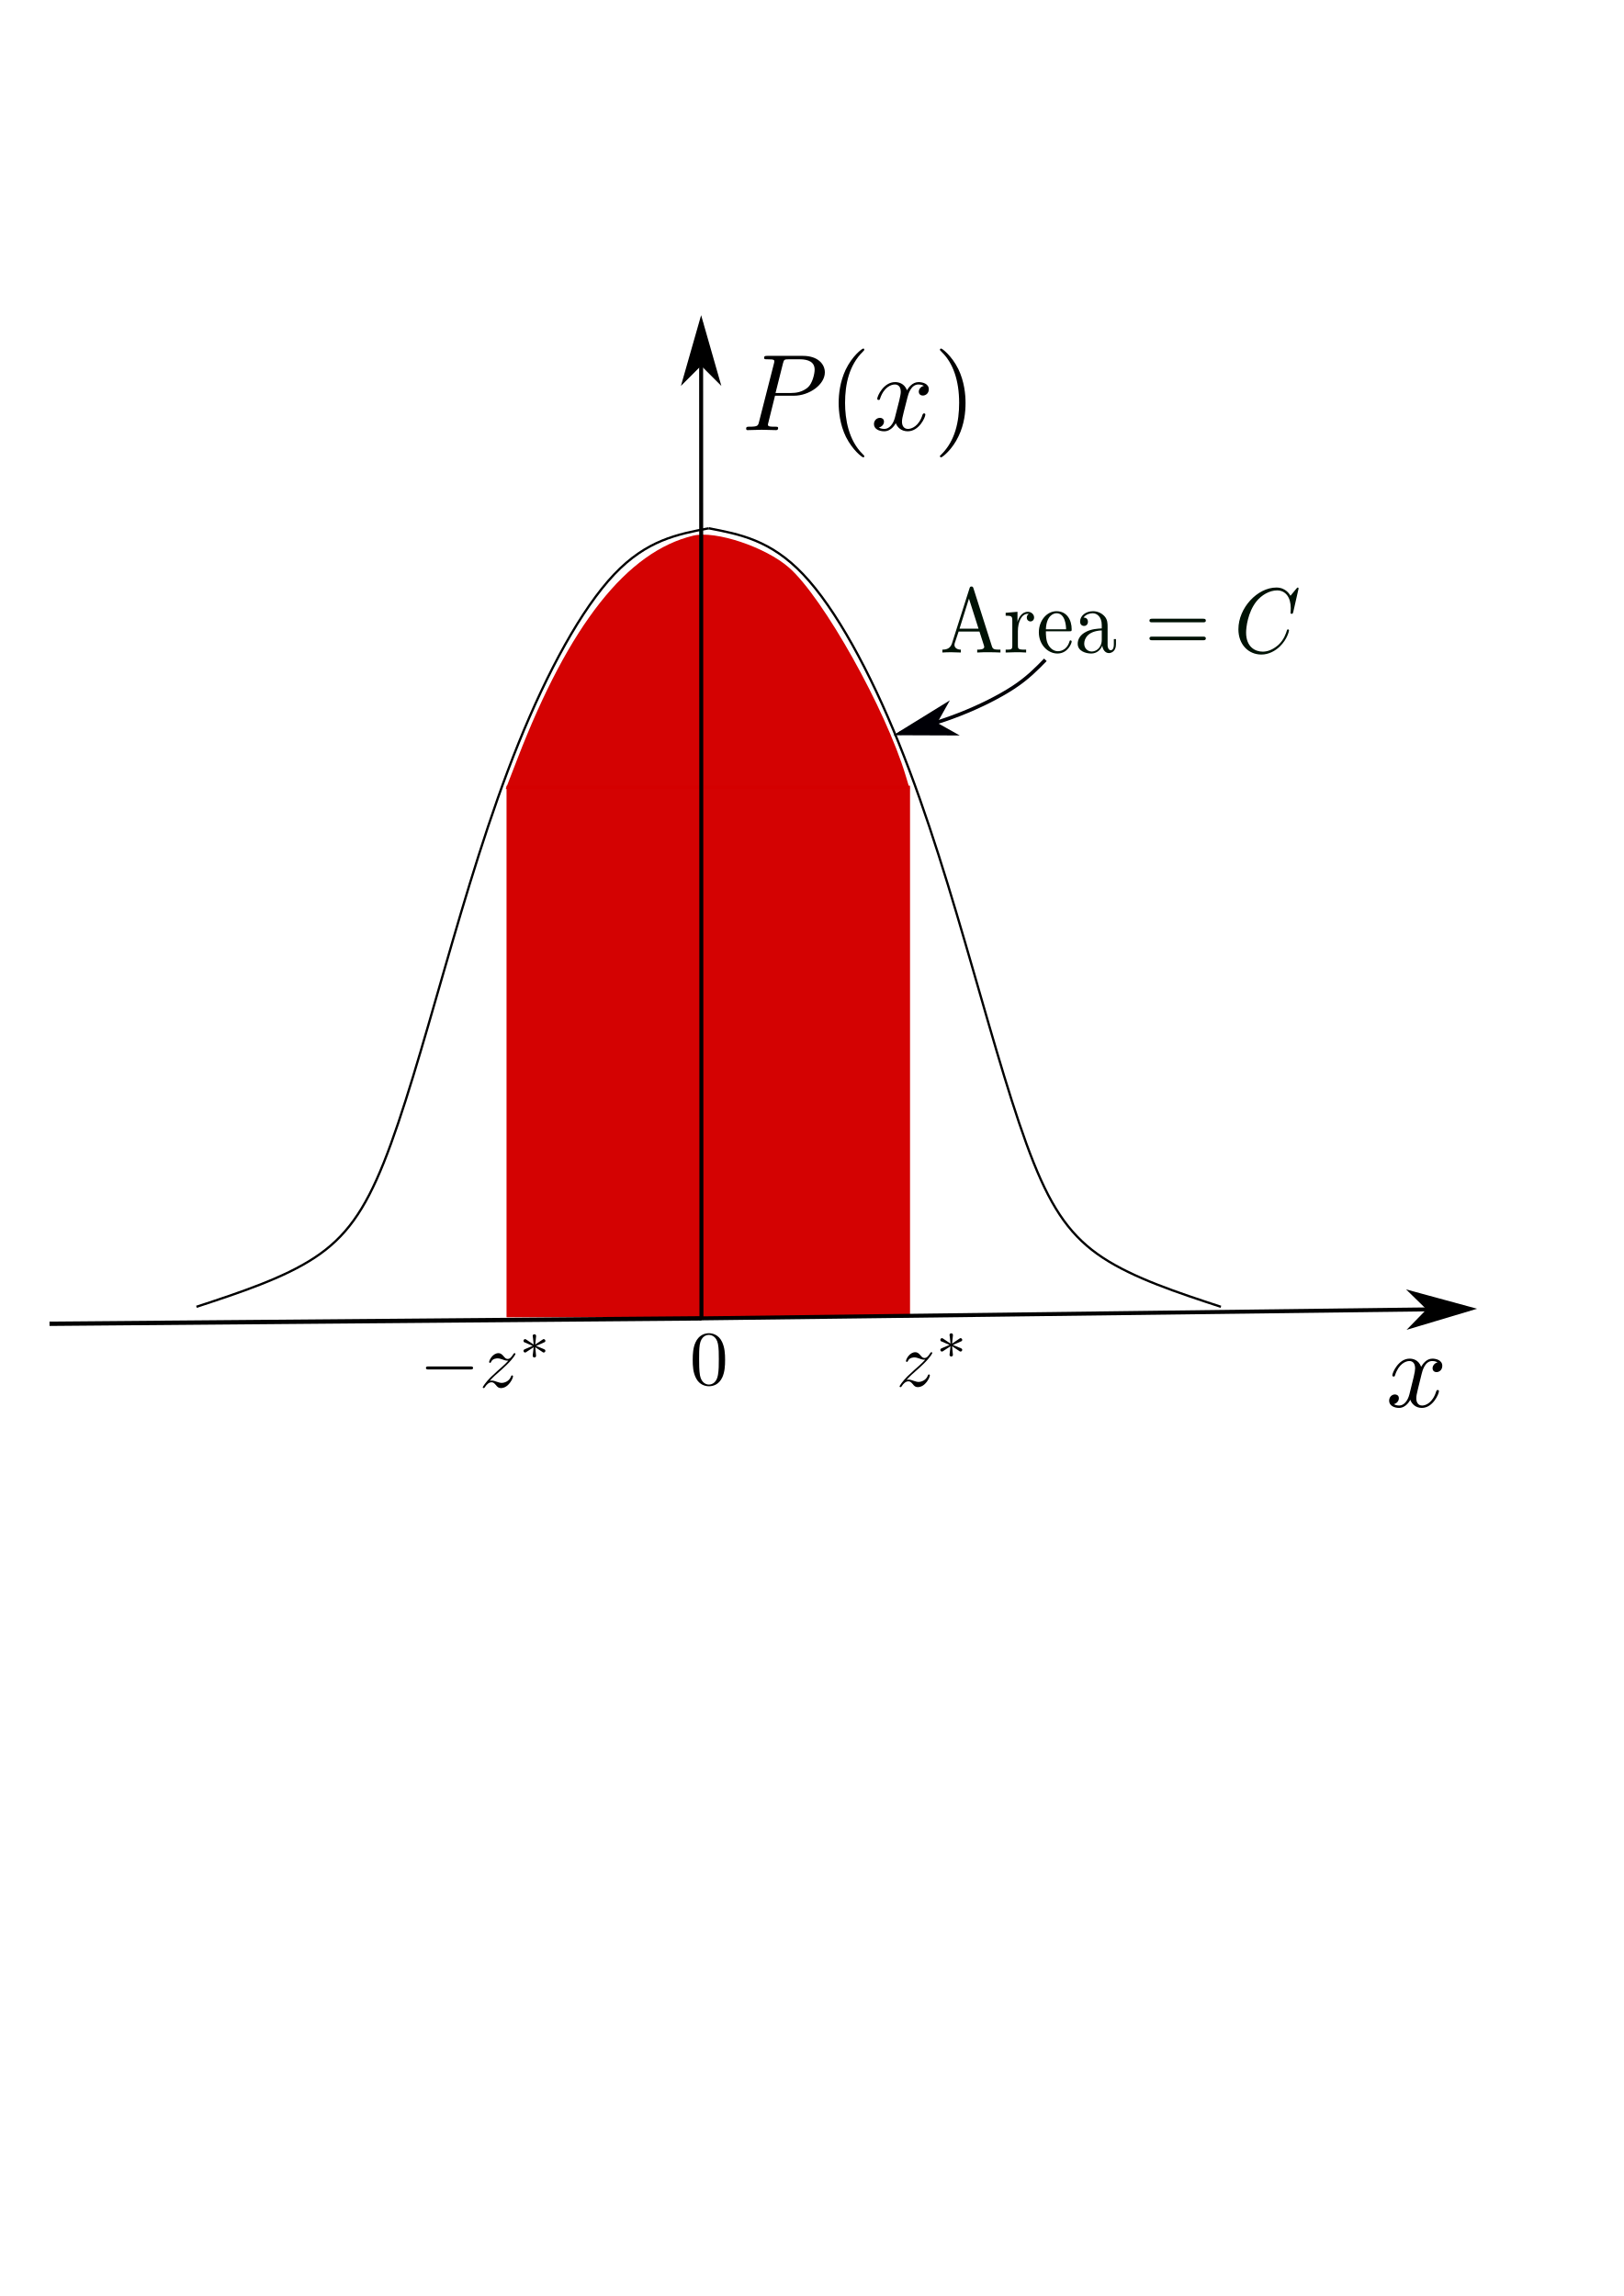
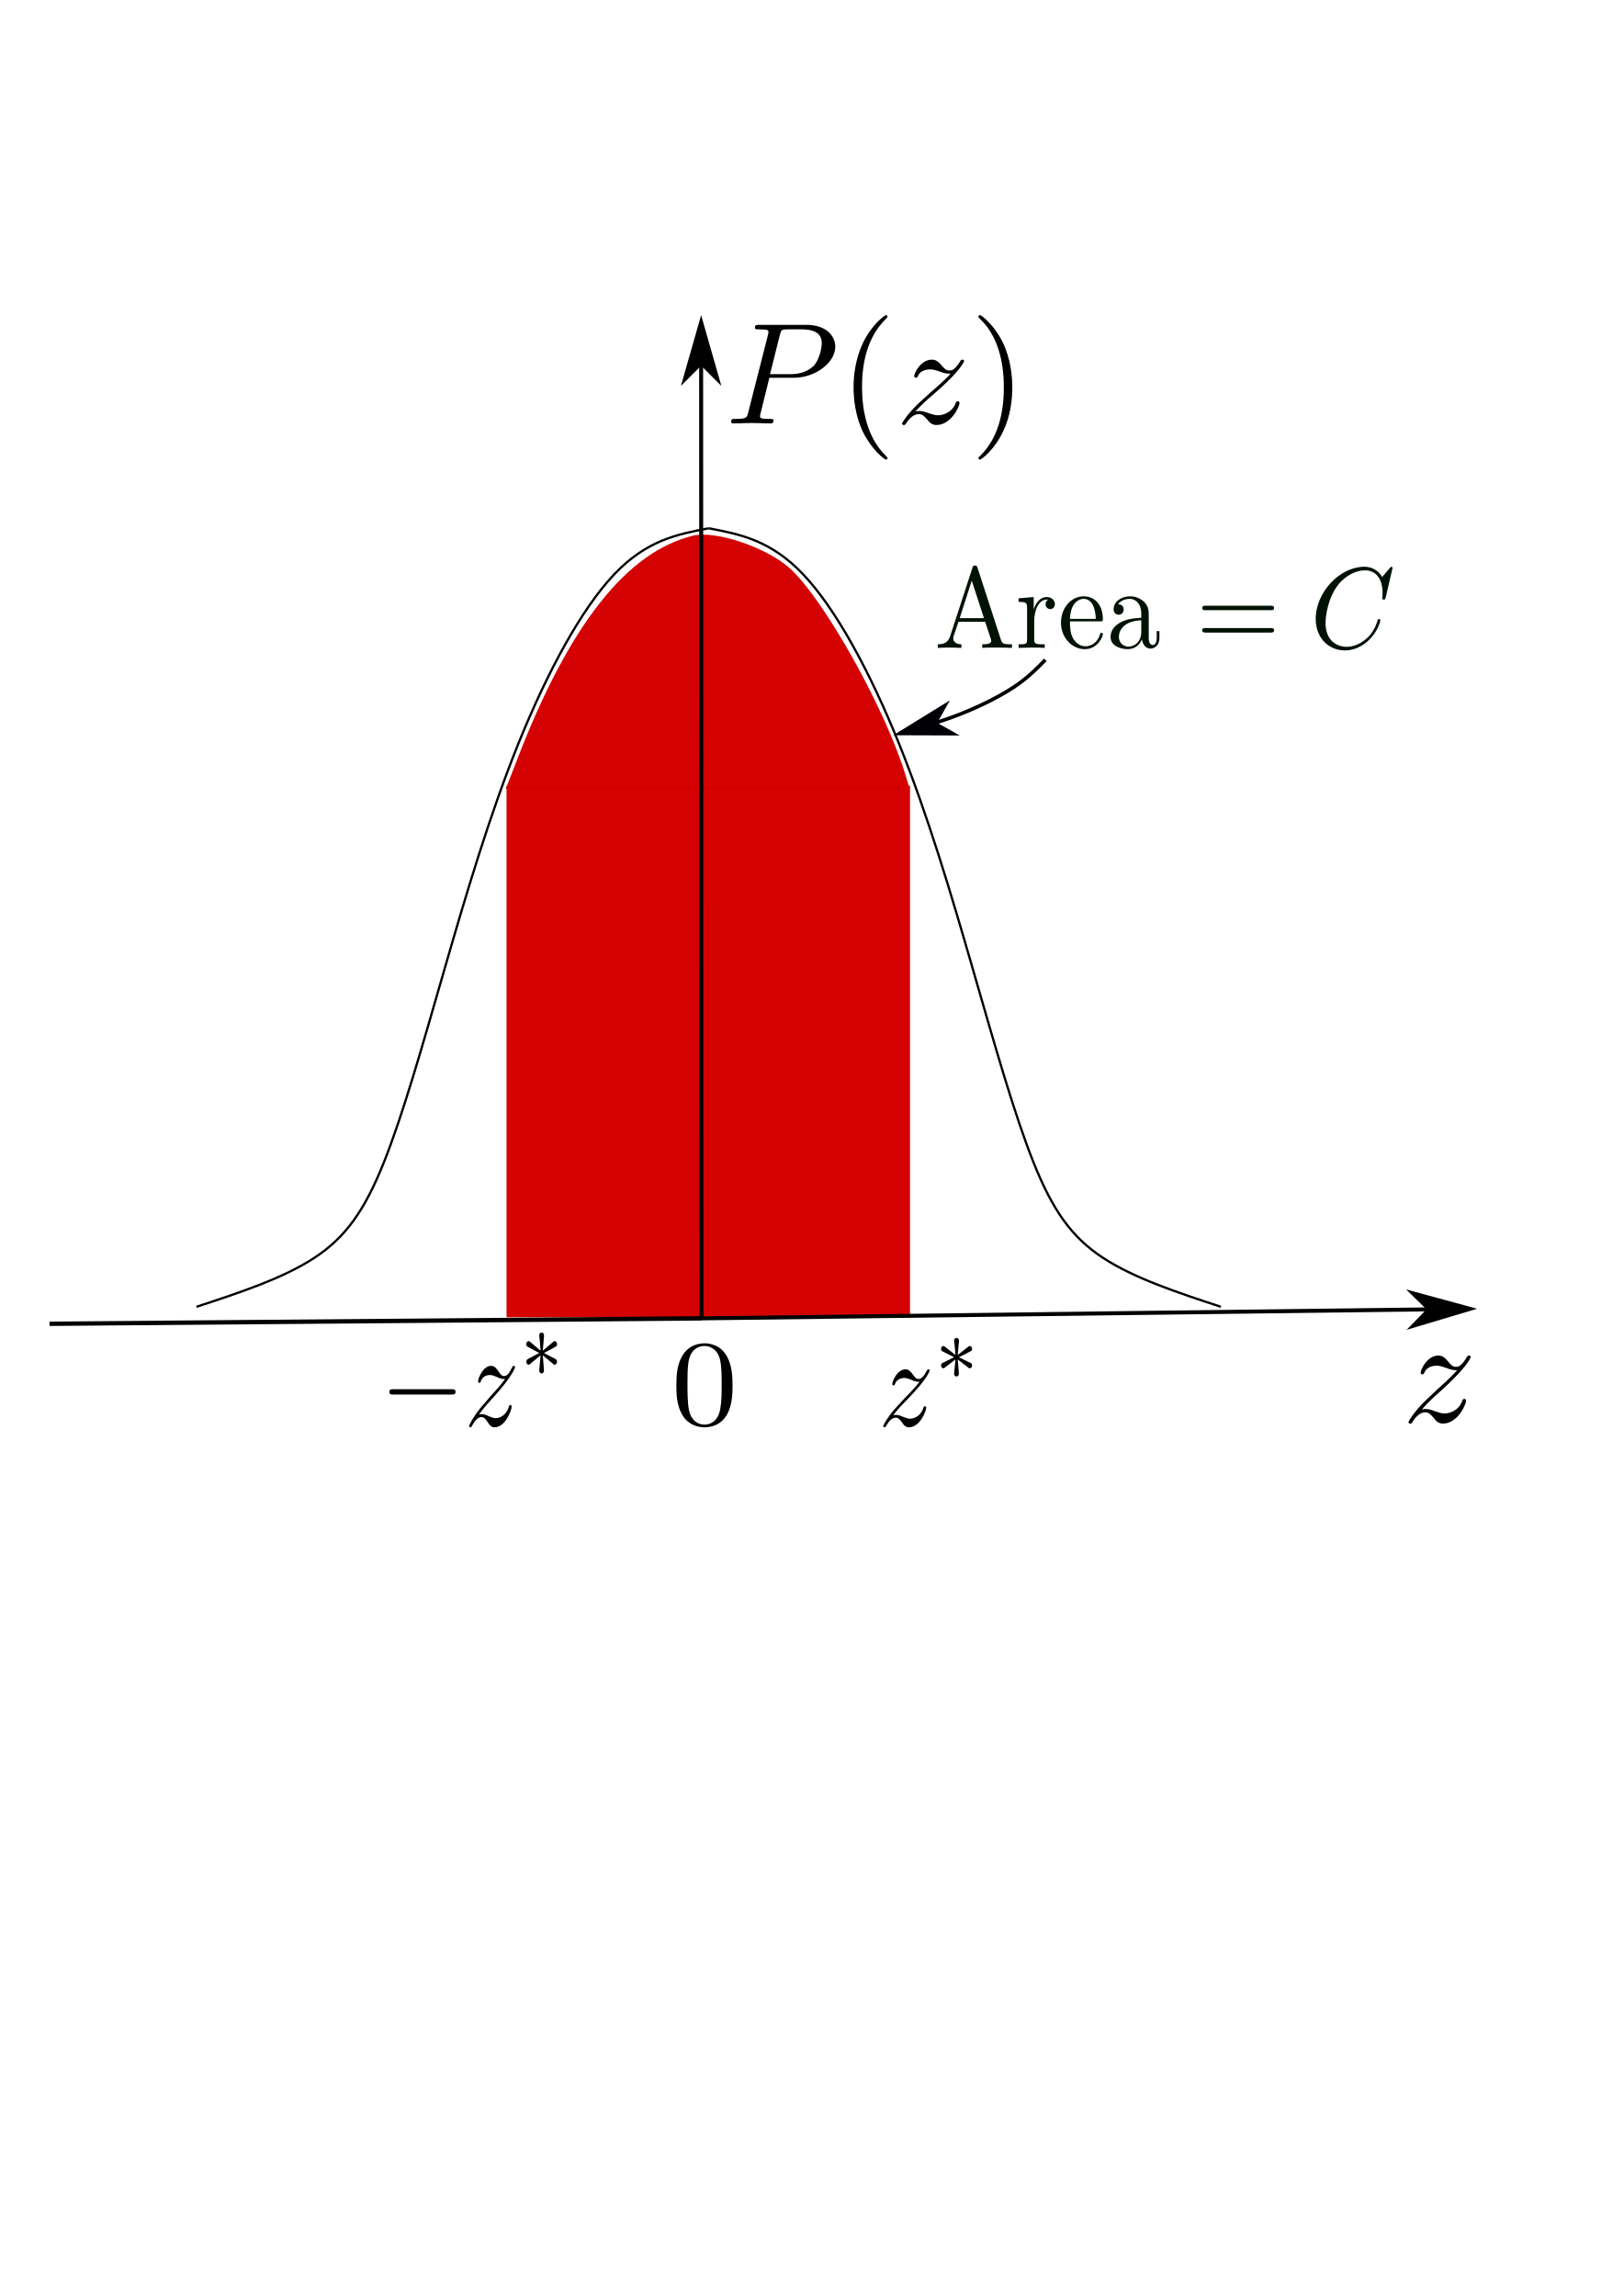
<svg xmlns="http://www.w3.org/2000/svg" xmlns:xlink="http://www.w3.org/1999/xlink" width="210mm" height="297mm" viewBox="0 0 210 297" version="1.1" id="svg8">
  <defs id="defs2">
    <marker style="overflow:visible;" id="marker1783" refX="0.0" refY="0.0" orient="auto">
      <path transform="scale(0.8) rotate(180) translate(12.5,0)" style="fill-rule:evenodd;stroke:#000000;stroke-width:1pt;stroke-opacity:1;fill:#000000;fill-opacity:1" d="M 0.0,0.0 L 5.0,-5.0 L -12.5,0.0 L 5.0,5.0 L 0.0,0.0 z " id="path1781" />
    </marker>
    <marker style="overflow:visible" id="marker1743" refX="0.0" refY="0.0" orient="auto">
      <path transform="scale(0.8) translate(12.5,0)" style="fill-rule:evenodd;stroke:#000006;stroke-width:1pt;stroke-opacity:1;fill:#000006;fill-opacity:1" d="M 0.0,0.0 L 5.0,-5.0 L -12.5,0.0 L 5.0,5.0 L 0.0,0.0 z " id="path1741" />
    </marker>
    <marker style="overflow:visible;" id="Arrow1Lend" refX="0.0" refY="0.0" orient="auto">
      <path transform="scale(0.8) rotate(180) translate(12.5,0)" style="fill-rule:evenodd;stroke:#000000;stroke-width:1pt;stroke-opacity:1;fill:#000000;fill-opacity:1" d="M 0.0,0.0 L 5.0,-5.0 L -12.5,0.0 L 5.0,5.0 L 0.0,0.0 z " id="path1138" />
    </marker>
    <marker style="overflow:visible" id="Arrow1Lstart" refX="0.0" refY="0.0" orient="auto">
      <path transform="scale(0.8) translate(12.5,0)" style="fill-rule:evenodd;stroke:#000000;stroke-width:1pt;stroke-opacity:1;fill:#000000;fill-opacity:1" d="M 0.0,0.0 L 5.0,-5.0 L -12.5,0.0 L 5.0,5.0 L 0.0,0.0 z " id="path1135" />
    </marker>
    <g id="g4619">
      <symbol overflow="visible" id="symbol8959">
        <path style="stroke:none;" d="" id="path6533" />
      </symbol>
      <symbol overflow="visible" id="symbol2094">
        <path style="stroke:none;" d="M 1.328 -0.828 C 1.859 -1.406 2.156 -1.656 2.516 -1.969 C 2.516 -1.969 3.125 -2.5 3.484 -2.859 C 4.438 -3.781 4.656 -4.266 4.656 -4.312 C 4.656 -4.406 4.562 -4.406 4.547 -4.406 C 4.469 -4.406 4.453 -4.391 4.391 -4.297 C 4.094 -3.812 3.891 -3.656 3.656 -3.656 C 3.406 -3.656 3.297 -3.812 3.141 -3.984 C 2.953 -4.203 2.781 -4.406 2.453 -4.406 C 1.703 -4.406 1.25 -3.484 1.25 -3.266 C 1.25 -3.219 1.281 -3.156 1.359 -3.156 C 1.453 -3.156 1.469 -3.203 1.5 -3.266 C 1.688 -3.734 2.266 -3.734 2.344 -3.734 C 2.547 -3.734 2.734 -3.672 2.969 -3.594 C 3.375 -3.438 3.484 -3.438 3.734 -3.438 C 3.375 -3.016 2.547 -2.297 2.359 -2.141 L 1.453 -1.297 C 0.781 -0.625 0.422 -0.062 0.422 0.016 C 0.422 0.109 0.531 0.109 0.547 0.109 C 0.625 0.109 0.641 0.094 0.703 -0.016 C 0.938 -0.375 1.234 -0.641 1.562 -0.641 C 1.781 -0.641 1.891 -0.547 2.141 -0.266 C 2.297 -0.047 2.484 0.109 2.766 0.109 C 3.766 0.109 4.344 -1.156 4.344 -1.422 C 4.344 -1.469 4.297 -1.531 4.219 -1.531 C 4.125 -1.531 4.109 -1.469 4.078 -1.391 C 3.844 -0.75 3.203 -0.562 2.875 -0.562 C 2.688 -0.562 2.5 -0.625 2.297 -0.688 C 1.953 -0.812 1.797 -0.859 1.594 -0.859 C 1.578 -0.859 1.422 -0.859 1.328 -0.828 Z M 1.328 -0.828 " id="path9991" />
      </symbol>
      <symbol overflow="visible" id="symbol7868">
        <path style="stroke:none;" d="" id="path8733" />
      </symbol>
      <symbol overflow="visible" id="symbol1131">
        <path style="stroke:none;" d="M 2.25 -1.734 C 2.828 -1.984 3.078 -2.078 3.25 -2.172 C 3.391 -2.219 3.453 -2.25 3.453 -2.391 C 3.453 -2.5 3.359 -2.609 3.234 -2.609 C 3.188 -2.609 3.172 -2.609 3.094 -2.547 L 2.141 -1.906 L 2.25 -2.938 C 2.266 -3.062 2.25 -3.234 2.031 -3.234 C 1.953 -3.234 1.812 -3.188 1.812 -3.031 C 1.812 -2.969 1.844 -2.766 1.859 -2.688 C 1.875 -2.578 1.922 -2.062 1.938 -1.906 L 0.984 -2.547 C 0.922 -2.578 0.906 -2.609 0.844 -2.609 C 0.703 -2.609 0.625 -2.5 0.625 -2.391 C 0.625 -2.25 0.703 -2.203 0.766 -2.188 L 1.812 -1.734 C 1.25 -1.484 0.984 -1.391 0.812 -1.312 C 0.688 -1.25 0.625 -1.219 0.625 -1.094 C 0.625 -0.969 0.703 -0.875 0.844 -0.875 C 0.891 -0.875 0.906 -0.875 0.984 -0.938 L 1.938 -1.562 L 1.812 -0.453 C 1.812 -0.297 1.953 -0.234 2.031 -0.234 C 2.125 -0.234 2.25 -0.297 2.25 -0.453 C 2.25 -0.516 2.219 -0.719 2.219 -0.781 C 2.203 -0.906 2.156 -1.406 2.141 -1.562 L 2.969 -1.016 C 3.156 -0.875 3.172 -0.875 3.234 -0.875 C 3.359 -0.875 3.453 -0.969 3.453 -1.094 C 3.453 -1.234 3.359 -1.266 3.297 -1.297 Z M 2.25 -1.734 " id="path4878" />
      </symbol>
    </g>
    <g id="g1902">
      <symbol overflow="visible" id="symbol6816">
        <path style="stroke:none;" d="" id="path6437" />
      </symbol>
      <symbol overflow="visible" id="symbol6287">
        <path style="stroke:none;" d="M 6.562 -2.297 C 6.734 -2.297 6.922 -2.297 6.922 -2.5 C 6.922 -2.688 6.734 -2.688 6.562 -2.688 L 1.172 -2.688 C 1 -2.688 0.828 -2.688 0.828 -2.5 C 0.828 -2.297 1 -2.297 1.172 -2.297 Z M 6.562 -2.297 " id="path4987" />
      </symbol>
      <symbol overflow="visible" id="symbol6809">
        <path style="stroke:none;" d="" id="path9195" />
      </symbol>
      <symbol overflow="visible" id="symbol1236">
        <path style="stroke:none;" d="M 1.328 -0.828 C 1.859 -1.406 2.156 -1.656 2.516 -1.969 C 2.516 -1.969 3.125 -2.5 3.484 -2.859 C 4.438 -3.781 4.656 -4.266 4.656 -4.312 C 4.656 -4.406 4.562 -4.406 4.547 -4.406 C 4.469 -4.406 4.453 -4.391 4.391 -4.297 C 4.094 -3.812 3.891 -3.656 3.656 -3.656 C 3.406 -3.656 3.297 -3.812 3.141 -3.984 C 2.953 -4.203 2.781 -4.406 2.453 -4.406 C 1.703 -4.406 1.25 -3.484 1.25 -3.266 C 1.25 -3.219 1.281 -3.156 1.359 -3.156 C 1.453 -3.156 1.469 -3.203 1.5 -3.266 C 1.688 -3.734 2.266 -3.734 2.344 -3.734 C 2.547 -3.734 2.734 -3.672 2.969 -3.594 C 3.375 -3.438 3.484 -3.438 3.734 -3.438 C 3.375 -3.016 2.547 -2.297 2.359 -2.141 L 1.453 -1.297 C 0.781 -0.625 0.422 -0.062 0.422 0.016 C 0.422 0.109 0.531 0.109 0.547 0.109 C 0.625 0.109 0.641 0.094 0.703 -0.016 C 0.938 -0.375 1.234 -0.641 1.562 -0.641 C 1.781 -0.641 1.891 -0.547 2.141 -0.266 C 2.297 -0.047 2.484 0.109 2.766 0.109 C 3.766 0.109 4.344 -1.156 4.344 -1.422 C 4.344 -1.469 4.297 -1.531 4.219 -1.531 C 4.125 -1.531 4.109 -1.469 4.078 -1.391 C 3.844 -0.75 3.203 -0.562 2.875 -0.562 C 2.688 -0.562 2.5 -0.625 2.297 -0.688 C 1.953 -0.812 1.797 -0.859 1.594 -0.859 C 1.578 -0.859 1.422 -0.859 1.328 -0.828 Z M 1.328 -0.828 " id="path2502" />
      </symbol>
      <symbol overflow="visible" id="symbol8553">
        <path style="stroke:none;" d="" id="path3224" />
      </symbol>
      <symbol overflow="visible" id="symbol7808">
        <path style="stroke:none;" d="M 2.25 -1.734 C 2.828 -1.984 3.078 -2.078 3.25 -2.172 C 3.391 -2.219 3.453 -2.25 3.453 -2.391 C 3.453 -2.5 3.359 -2.609 3.234 -2.609 C 3.188 -2.609 3.172 -2.609 3.094 -2.547 L 2.141 -1.906 L 2.25 -2.938 C 2.266 -3.062 2.25 -3.234 2.031 -3.234 C 1.953 -3.234 1.812 -3.188 1.812 -3.031 C 1.812 -2.969 1.844 -2.766 1.859 -2.688 C 1.875 -2.578 1.922 -2.062 1.938 -1.906 L 0.984 -2.547 C 0.922 -2.578 0.906 -2.609 0.844 -2.609 C 0.703 -2.609 0.625 -2.5 0.625 -2.391 C 0.625 -2.25 0.703 -2.203 0.766 -2.188 L 1.812 -1.734 C 1.25 -1.484 0.984 -1.391 0.812 -1.312 C 0.688 -1.25 0.625 -1.219 0.625 -1.094 C 0.625 -0.969 0.703 -0.875 0.844 -0.875 C 0.891 -0.875 0.906 -0.875 0.984 -0.938 L 1.938 -1.562 L 1.812 -0.453 C 1.812 -0.297 1.953 -0.234 2.031 -0.234 C 2.125 -0.234 2.25 -0.297 2.25 -0.453 C 2.25 -0.516 2.219 -0.719 2.219 -0.781 C 2.203 -0.906 2.156 -1.406 2.141 -1.562 L 2.969 -1.016 C 3.156 -0.875 3.172 -0.875 3.234 -0.875 C 3.359 -0.875 3.453 -0.969 3.453 -1.094 C 3.453 -1.234 3.359 -1.266 3.297 -1.297 Z M 2.25 -1.734 " id="path9019" />
      </symbol>
    </g>
    <g id="g6761">
      <symbol overflow="visible" id="symbol5559">
        <path style="stroke:none;" d="" id="path9324" />
      </symbol>
      <symbol overflow="visible" id="symbol3313">
        <path style="stroke:none;" d="M 3.969 -6.938 C 3.922 -7.062 3.891 -7.141 3.734 -7.141 C 3.578 -7.141 3.547 -7.078 3.5 -6.938 L 1.438 -0.984 C 1.25 -0.469 0.859 -0.312 0.312 -0.312 L 0.312 0 C 0.547 -0.016 0.984 -0.031 1.328 -0.031 C 1.641 -0.031 2.156 -0.016 2.484 0 L 2.484 -0.312 C 1.984 -0.312 1.734 -0.562 1.734 -0.812 C 1.734 -0.844 1.75 -0.953 1.75 -0.969 L 2.219 -2.266 L 4.672 -2.266 L 5.203 -0.75 C 5.219 -0.703 5.234 -0.641 5.234 -0.609 C 5.234 -0.312 4.672 -0.312 4.406 -0.312 L 4.406 0 C 4.766 -0.031 5.469 -0.031 5.844 -0.031 C 6.266 -0.031 6.734 -0.016 7.141 0 L 7.141 -0.312 L 6.969 -0.312 C 6.375 -0.312 6.234 -0.375 6.125 -0.703 Z M 3.438 -5.828 L 4.562 -2.578 L 2.328 -2.578 Z M 3.438 -5.828 " id="path9527" />
      </symbol>
      <symbol overflow="visible" id="symbol8945">
        <path style="stroke:none;" d="M 1.672 -3.312 L 1.672 -4.406 L 0.281 -4.297 L 0.281 -3.984 C 0.984 -3.984 1.062 -3.922 1.062 -3.422 L 1.062 -0.75 C 1.062 -0.312 0.953 -0.312 0.281 -0.312 L 0.281 0 C 0.672 -0.016 1.141 -0.031 1.422 -0.031 C 1.812 -0.031 2.281 -0.031 2.688 0 L 2.688 -0.312 L 2.469 -0.312 C 1.734 -0.312 1.719 -0.422 1.719 -0.781 L 1.719 -2.312 C 1.719 -3.297 2.141 -4.188 2.891 -4.188 C 2.953 -4.188 2.984 -4.188 3 -4.172 C 2.969 -4.172 2.766 -4.047 2.766 -3.781 C 2.766 -3.516 2.984 -3.359 3.203 -3.359 C 3.375 -3.359 3.625 -3.484 3.625 -3.797 C 3.625 -4.109 3.312 -4.406 2.891 -4.406 C 2.156 -4.406 1.797 -3.734 1.672 -3.312 Z M 1.672 -3.312 " id="path3681" />
      </symbol>
      <symbol overflow="visible" id="symbol5609">
        <path style="stroke:none;" d="M 1.109 -2.516 C 1.172 -4 2.016 -4.25 2.359 -4.25 C 3.375 -4.25 3.484 -2.906 3.484 -2.516 Z M 1.109 -2.297 L 3.891 -2.297 C 4.109 -2.297 4.141 -2.297 4.141 -2.516 C 4.141 -3.5 3.594 -4.469 2.359 -4.469 C 1.203 -4.469 0.281 -3.438 0.281 -2.188 C 0.281 -0.859 1.328 0.109 2.469 0.109 C 3.688 0.109 4.141 -1 4.141 -1.188 C 4.141 -1.281 4.062 -1.312 4 -1.312 C 3.922 -1.312 3.891 -1.25 3.875 -1.172 C 3.531 -0.141 2.625 -0.141 2.531 -0.141 C 2.031 -0.141 1.641 -0.438 1.406 -0.812 C 1.109 -1.281 1.109 -1.938 1.109 -2.297 Z M 1.109 -2.297 " id="path694" />
      </symbol>
      <symbol overflow="visible" id="symbol6424">
        <path style="stroke:none;" d="M 3.312 -0.75 C 3.359 -0.359 3.625 0.062 4.094 0.062 C 4.312 0.062 4.922 -0.078 4.922 -0.891 L 4.922 -1.453 L 4.672 -1.453 L 4.672 -0.891 C 4.672 -0.312 4.422 -0.25 4.312 -0.25 C 3.984 -0.25 3.938 -0.703 3.938 -0.75 L 3.938 -2.734 C 3.938 -3.156 3.938 -3.547 3.578 -3.922 C 3.188 -4.312 2.688 -4.469 2.219 -4.469 C 1.391 -4.469 0.703 -4 0.703 -3.344 C 0.703 -3.047 0.906 -2.875 1.172 -2.875 C 1.453 -2.875 1.625 -3.078 1.625 -3.328 C 1.625 -3.453 1.578 -3.781 1.109 -3.781 C 1.391 -4.141 1.875 -4.25 2.188 -4.25 C 2.688 -4.25 3.25 -3.859 3.25 -2.969 L 3.25 -2.609 C 2.734 -2.578 2.047 -2.547 1.422 -2.25 C 0.672 -1.906 0.422 -1.391 0.422 -0.953 C 0.422 -0.141 1.391 0.109 2.016 0.109 C 2.672 0.109 3.125 -0.297 3.312 -0.75 Z M 3.25 -2.391 L 3.25 -1.391 C 3.25 -0.453 2.531 -0.109 2.078 -0.109 C 1.594 -0.109 1.188 -0.453 1.188 -0.953 C 1.188 -1.5 1.609 -2.328 3.25 -2.391 Z M 3.25 -2.391 " id="path6831" />
      </symbol>
      <symbol overflow="visible" id="symbol8577">
        <path style="stroke:none;" d="M 6.844 -3.266 C 7 -3.266 7.188 -3.266 7.188 -3.453 C 7.188 -3.656 7 -3.656 6.859 -3.656 L 0.891 -3.656 C 0.75 -3.656 0.562 -3.656 0.562 -3.453 C 0.562 -3.266 0.75 -3.266 0.891 -3.266 Z M 6.859 -1.328 C 7 -1.328 7.188 -1.328 7.188 -1.531 C 7.188 -1.719 7 -1.719 6.844 -1.719 L 0.891 -1.719 C 0.75 -1.719 0.562 -1.719 0.562 -1.531 C 0.562 -1.328 0.75 -1.328 0.891 -1.328 Z M 6.859 -1.328 " id="path2037" />
      </symbol>
      <symbol overflow="visible" id="symbol786">
        <path style="stroke:none;" d="" id="path6822" />
      </symbol>
      <symbol overflow="visible" id="symbol4650">
        <path style="stroke:none;" d="M 7.578 -6.922 C 7.578 -6.953 7.562 -7.031 7.469 -7.031 C 7.438 -7.031 7.422 -7.016 7.312 -6.906 L 6.625 -6.141 C 6.531 -6.281 6.078 -7.031 4.969 -7.031 C 2.734 -7.031 0.5 -4.828 0.5 -2.516 C 0.5 -0.875 1.672 0.219 3.203 0.219 C 4.062 0.219 4.828 -0.172 5.359 -0.641 C 6.281 -1.453 6.453 -2.359 6.453 -2.391 C 6.453 -2.5 6.344 -2.5 6.328 -2.5 C 6.266 -2.5 6.219 -2.469 6.203 -2.391 C 6.109 -2.109 5.875 -1.391 5.188 -0.812 C 4.5 -0.266 3.875 -0.094 3.359 -0.094 C 2.469 -0.094 1.406 -0.609 1.406 -2.156 C 1.406 -2.734 1.609 -4.344 2.609 -5.516 C 3.219 -6.219 4.156 -6.719 5.047 -6.719 C 6.062 -6.719 6.656 -5.953 6.656 -4.797 C 6.656 -4.391 6.625 -4.391 6.625 -4.281 C 6.625 -4.188 6.734 -4.188 6.766 -4.188 C 6.891 -4.188 6.891 -4.203 6.953 -4.391 Z M 7.578 -6.922 " id="path8711" />
      </symbol>
    </g>
    <g id="g3">
      <symbol overflow="visible" id="symbol463">
        <path style="stroke:none;" d="" id="path3529" />
      </symbol>
      <symbol overflow="visible" id="symbol2727">
        <path style="stroke:none;" d="M 4.578 -3.188 C 4.578 -3.984 4.531 -4.781 4.188 -5.516 C 3.734 -6.484 2.906 -6.641 2.5 -6.641 C 1.891 -6.641 1.172 -6.375 0.75 -5.453 C 0.438 -4.766 0.391 -3.984 0.391 -3.188 C 0.391 -2.438 0.422 -1.547 0.844 -0.781 C 1.266 0.016 2 0.219 2.484 0.219 C 3.016 0.219 3.781 0.016 4.219 -0.938 C 4.531 -1.625 4.578 -2.406 4.578 -3.188 Z M 2.484 0 C 2.094 0 1.5 -0.25 1.328 -1.203 C 1.219 -1.797 1.219 -2.719 1.219 -3.312 C 1.219 -3.953 1.219 -4.609 1.297 -5.141 C 1.484 -6.328 2.234 -6.422 2.484 -6.422 C 2.812 -6.422 3.469 -6.234 3.656 -5.25 C 3.766 -4.688 3.766 -3.938 3.766 -3.312 C 3.766 -2.562 3.766 -1.891 3.656 -1.25 C 3.5 -0.297 2.938 0 2.484 0 Z M 2.484 0 " id="path4250" />
      </symbol>
    </g>
    <g id="g5122">
      <symbol overflow="visible" id="symbol7380">
        <path style="stroke:none;" d="" id="path1490" />
      </symbol>
      <symbol overflow="visible" id="symbol4201">
        <path style="stroke:none;" d="M 3.016 -3.156 L 4.719 -3.156 C 6.125 -3.156 7.516 -4.188 7.516 -5.297 C 7.516 -6.078 6.859 -6.812 5.547 -6.812 L 2.328 -6.812 C 2.141 -6.812 2.031 -6.812 2.031 -6.625 C 2.031 -6.5 2.109 -6.5 2.312 -6.5 C 2.438 -6.5 2.625 -6.484 2.734 -6.484 C 2.906 -6.453 2.953 -6.438 2.953 -6.312 C 2.953 -6.281 2.953 -6.25 2.922 -6.125 L 1.578 -0.781 C 1.484 -0.391 1.469 -0.312 0.672 -0.312 C 0.516 -0.312 0.406 -0.312 0.406 -0.125 C 0.406 0 0.516 0 0.547 0 C 0.828 0 1.531 -0.031 1.812 -0.031 C 2.031 -0.031 2.25 -0.016 2.453 -0.016 C 2.672 -0.016 2.891 0 3.094 0 C 3.172 0 3.297 0 3.297 -0.203 C 3.297 -0.312 3.203 -0.312 3.016 -0.312 C 2.656 -0.312 2.375 -0.312 2.375 -0.484 C 2.375 -0.547 2.391 -0.594 2.406 -0.656 Z M 3.734 -6.125 C 3.828 -6.469 3.844 -6.5 4.281 -6.5 L 5.234 -6.5 C 6.062 -6.5 6.594 -6.234 6.594 -5.547 C 6.594 -5.156 6.391 -4.297 6 -3.938 C 5.5 -3.484 4.906 -3.406 4.469 -3.406 L 3.062 -3.406 Z M 3.734 -6.125 " id="path5651" />
      </symbol>
      <symbol overflow="visible" id="symbol3168">
        <path style="stroke:none;" d="M 3.328 -3.016 C 3.391 -3.266 3.625 -4.188 4.312 -4.188 C 4.359 -4.188 4.609 -4.188 4.812 -4.062 C 4.531 -4 4.344 -3.766 4.344 -3.516 C 4.344 -3.359 4.453 -3.172 4.719 -3.172 C 4.938 -3.172 5.25 -3.344 5.25 -3.75 C 5.25 -4.266 4.672 -4.406 4.328 -4.406 C 3.75 -4.406 3.406 -3.875 3.281 -3.656 C 3.031 -4.312 2.5 -4.406 2.203 -4.406 C 1.172 -4.406 0.594 -3.125 0.594 -2.875 C 0.594 -2.766 0.703 -2.766 0.719 -2.766 C 0.797 -2.766 0.828 -2.797 0.844 -2.875 C 1.188 -3.938 1.844 -4.188 2.188 -4.188 C 2.375 -4.188 2.719 -4.094 2.719 -3.516 C 2.719 -3.203 2.547 -2.547 2.188 -1.141 C 2.031 -0.531 1.672 -0.109 1.234 -0.109 C 1.172 -0.109 0.953 -0.109 0.734 -0.234 C 0.984 -0.297 1.203 -0.5 1.203 -0.781 C 1.203 -1.047 0.984 -1.125 0.844 -1.125 C 0.531 -1.125 0.297 -0.875 0.297 -0.547 C 0.297 -0.094 0.781 0.109 1.219 0.109 C 1.891 0.109 2.25 -0.594 2.266 -0.641 C 2.391 -0.281 2.75 0.109 3.344 0.109 C 4.375 0.109 4.938 -1.172 4.938 -1.422 C 4.938 -1.531 4.859 -1.531 4.828 -1.531 C 4.734 -1.531 4.719 -1.484 4.688 -1.422 C 4.359 -0.344 3.688 -0.109 3.375 -0.109 C 2.984 -0.109 2.828 -0.422 2.828 -0.766 C 2.828 -0.984 2.875 -1.203 2.984 -1.641 Z M 3.328 -3.016 " id="path2910" />
      </symbol>
      <symbol overflow="visible" id="symbol7626">
        <path style="stroke:none;" d="" id="path2319" />
      </symbol>
      <symbol overflow="visible" id="symbol5578">
        <path style="stroke:none;" d="M 3.297 2.391 C 3.297 2.359 3.297 2.344 3.125 2.172 C 1.891 0.922 1.562 -0.969 1.562 -2.5 C 1.562 -4.234 1.938 -5.969 3.172 -7.203 C 3.297 -7.328 3.297 -7.344 3.297 -7.375 C 3.297 -7.453 3.266 -7.484 3.203 -7.484 C 3.094 -7.484 2.203 -6.797 1.609 -5.531 C 1.109 -4.438 0.984 -3.328 0.984 -2.5 C 0.984 -1.719 1.094 -0.516 1.641 0.625 C 2.25 1.844 3.094 2.5 3.203 2.5 C 3.266 2.5 3.297 2.469 3.297 2.391 Z M 3.297 2.391 " id="path5067" />
      </symbol>
      <symbol overflow="visible" id="symbol2909">
        <path style="stroke:none;" d="M 2.875 -2.5 C 2.875 -3.266 2.766 -4.469 2.219 -5.609 C 1.625 -6.828 0.766 -7.484 0.672 -7.484 C 0.609 -7.484 0.562 -7.438 0.562 -7.375 C 0.562 -7.344 0.562 -7.328 0.75 -7.141 C 1.734 -6.156 2.297 -4.578 2.297 -2.5 C 2.297 -0.781 1.938 0.969 0.703 2.219 C 0.562 2.344 0.562 2.359 0.562 2.391 C 0.562 2.453 0.609 2.5 0.672 2.5 C 0.766 2.5 1.672 1.812 2.25 0.547 C 2.766 -0.547 2.875 -1.656 2.875 -2.5 Z M 2.875 -2.5 " id="path7320" />
      </symbol>
    </g>
    <g id="g3245">
      <symbol overflow="visible" id="symbol8043">
        <path style="stroke:none;" d="" id="path9671" />
      </symbol>
      <symbol overflow="visible" id="symbol637">
        <path style="stroke:none;" d="M 3.328 -3.016 C 3.391 -3.266 3.625 -4.188 4.312 -4.188 C 4.359 -4.188 4.609 -4.188 4.812 -4.062 C 4.531 -4 4.344 -3.766 4.344 -3.516 C 4.344 -3.359 4.453 -3.172 4.719 -3.172 C 4.938 -3.172 5.25 -3.344 5.25 -3.75 C 5.25 -4.266 4.672 -4.406 4.328 -4.406 C 3.75 -4.406 3.406 -3.875 3.281 -3.656 C 3.031 -4.312 2.5 -4.406 2.203 -4.406 C 1.172 -4.406 0.594 -3.125 0.594 -2.875 C 0.594 -2.766 0.703 -2.766 0.719 -2.766 C 0.797 -2.766 0.828 -2.797 0.844 -2.875 C 1.188 -3.938 1.844 -4.188 2.188 -4.188 C 2.375 -4.188 2.719 -4.094 2.719 -3.516 C 2.719 -3.203 2.547 -2.547 2.188 -1.141 C 2.031 -0.531 1.672 -0.109 1.234 -0.109 C 1.172 -0.109 0.953 -0.109 0.734 -0.234 C 0.984 -0.297 1.203 -0.5 1.203 -0.781 C 1.203 -1.047 0.984 -1.125 0.844 -1.125 C 0.531 -1.125 0.297 -0.875 0.297 -0.547 C 0.297 -0.094 0.781 0.109 1.219 0.109 C 1.891 0.109 2.25 -0.594 2.266 -0.641 C 2.391 -0.281 2.75 0.109 3.344 0.109 C 4.375 0.109 4.938 -1.172 4.938 -1.422 C 4.938 -1.531 4.859 -1.531 4.828 -1.531 C 4.734 -1.531 4.719 -1.484 4.688 -1.422 C 4.359 -0.344 3.688 -0.109 3.375 -0.109 C 2.984 -0.109 2.828 -0.422 2.828 -0.766 C 2.828 -0.984 2.875 -1.203 2.984 -1.641 Z M 3.328 -3.016 " id="path384" />
+       </symbol>
+     </g>
+     <g id="g4128">
+       <symbol overflow="visible" id="symbol1878">
+         <path style="stroke:none;" d="" id="path7927" />
+       </symbol>
+       <symbol overflow="visible" id="symbol9358">
+         <path style="stroke:none;" d="M 1.328 -0.828 C 1.859 -1.406 2.156 -1.656 2.516 -1.969 C 2.516 -1.969 3.125 -2.5 3.484 -2.859 C 4.438 -3.781 4.656 -4.266 4.656 -4.312 C 4.656 -4.406 4.562 -4.406 4.547 -4.406 C 4.469 -4.406 4.453 -4.391 4.391 -4.297 C 4.094 -3.812 3.891 -3.656 3.656 -3.656 C 3.406 -3.656 3.297 -3.812 3.141 -3.984 C 2.953 -4.203 2.781 -4.406 2.453 -4.406 C 1.703 -4.406 1.25 -3.484 1.25 -3.266 C 1.25 -3.219 1.281 -3.156 1.359 -3.156 C 1.453 -3.156 1.469 -3.203 1.5 -3.266 C 1.688 -3.734 2.266 -3.734 2.344 -3.734 C 2.547 -3.734 2.734 -3.672 2.969 -3.594 C 3.375 -3.438 3.484 -3.438 3.734 -3.438 C 3.375 -3.016 2.547 -2.297 2.359 -2.141 L 1.453 -1.297 C 0.781 -0.625 0.422 -0.062 0.422 0.016 C 0.422 0.109 0.531 0.109 0.547 0.109 C 0.625 0.109 0.641 0.094 0.703 -0.016 C 0.938 -0.375 1.234 -0.641 1.562 -0.641 C 1.781 -0.641 1.891 -0.547 2.141 -0.266 C 2.297 -0.047 2.484 0.109 2.766 0.109 C 3.766 0.109 4.344 -1.156 4.344 -1.422 C 4.344 -1.469 4.297 -1.531 4.219 -1.531 C 4.125 -1.531 4.109 -1.469 4.078 -1.391 C 3.844 -0.75 3.203 -0.562 2.875 -0.562 C 2.688 -0.562 2.5 -0.625 2.297 -0.688 C 1.953 -0.812 1.797 -0.859 1.594 -0.859 C 1.578 -0.859 1.422 -0.859 1.328 -0.828 Z M 1.328 -0.828 " id="path2278" />
+       </symbol>
+     </g>
+     <g id="g5976">
+       <symbol overflow="visible" id="symbol3137">
+         <path style="stroke:none;" d="" id="path4929" />
+       </symbol>
+       <symbol overflow="visible" id="symbol1069">
+         <path style="stroke:none;" d="M 3.016 -3.156 L 4.719 -3.156 C 6.125 -3.156 7.516 -4.188 7.516 -5.297 C 7.516 -6.078 6.859 -6.812 5.547 -6.812 L 2.328 -6.812 C 2.141 -6.812 2.031 -6.812 2.031 -6.625 C 2.031 -6.5 2.109 -6.5 2.312 -6.5 C 2.438 -6.5 2.625 -6.484 2.734 -6.484 C 2.906 -6.453 2.953 -6.438 2.953 -6.312 C 2.953 -6.281 2.953 -6.25 2.922 -6.125 L 1.578 -0.781 C 1.484 -0.391 1.469 -0.312 0.672 -0.312 C 0.516 -0.312 0.406 -0.312 0.406 -0.125 C 0.406 0 0.516 0 0.547 0 C 0.828 0 1.531 -0.031 1.812 -0.031 C 2.031 -0.031 2.25 -0.016 2.453 -0.016 C 2.672 -0.016 2.891 0 3.094 0 C 3.172 0 3.297 0 3.297 -0.203 C 3.297 -0.312 3.203 -0.312 3.016 -0.312 C 2.656 -0.312 2.375 -0.312 2.375 -0.484 C 2.375 -0.547 2.391 -0.594 2.406 -0.656 Z M 3.734 -6.125 C 3.828 -6.469 3.844 -6.5 4.281 -6.5 L 5.234 -6.5 C 6.062 -6.5 6.594 -6.234 6.594 -5.547 C 6.594 -5.156 6.391 -4.297 6 -3.938 C 5.5 -3.484 4.906 -3.406 4.469 -3.406 L 3.062 -3.406 Z M 3.734 -6.125 " id="path8958" />
+       </symbol>
+       <symbol overflow="visible" id="symbol3109">
+         <path style="stroke:none;" d="M 1.328 -0.828 C 1.859 -1.406 2.156 -1.656 2.516 -1.969 C 2.516 -1.969 3.125 -2.5 3.484 -2.859 C 4.438 -3.781 4.656 -4.266 4.656 -4.312 C 4.656 -4.406 4.562 -4.406 4.547 -4.406 C 4.469 -4.406 4.453 -4.391 4.391 -4.297 C 4.094 -3.812 3.891 -3.656 3.656 -3.656 C 3.406 -3.656 3.297 -3.812 3.141 -3.984 C 2.953 -4.203 2.781 -4.406 2.453 -4.406 C 1.703 -4.406 1.25 -3.484 1.25 -3.266 C 1.25 -3.219 1.281 -3.156 1.359 -3.156 C 1.453 -3.156 1.469 -3.203 1.5 -3.266 C 1.688 -3.734 2.266 -3.734 2.344 -3.734 C 2.547 -3.734 2.734 -3.672 2.969 -3.594 C 3.375 -3.438 3.484 -3.438 3.734 -3.438 C 3.375 -3.016 2.547 -2.297 2.359 -2.141 L 1.453 -1.297 C 0.781 -0.625 0.422 -0.062 0.422 0.016 C 0.422 0.109 0.531 0.109 0.547 0.109 C 0.625 0.109 0.641 0.094 0.703 -0.016 C 0.938 -0.375 1.234 -0.641 1.562 -0.641 C 1.781 -0.641 1.891 -0.547 2.141 -0.266 C 2.297 -0.047 2.484 0.109 2.766 0.109 C 3.766 0.109 4.344 -1.156 4.344 -1.422 C 4.344 -1.469 4.297 -1.531 4.219 -1.531 C 4.125 -1.531 4.109 -1.469 4.078 -1.391 C 3.844 -0.75 3.203 -0.562 2.875 -0.562 C 2.688 -0.562 2.5 -0.625 2.297 -0.688 C 1.953 -0.812 1.797 -0.859 1.594 -0.859 C 1.578 -0.859 1.422 -0.859 1.328 -0.828 Z M 1.328 -0.828 " id="path6219" />
+       </symbol>
+       <symbol overflow="visible" id="symbol2318">
+         <path style="stroke:none;" d="" id="path8493" />
+       </symbol>
+       <symbol overflow="visible" id="symbol4594">
+         <path style="stroke:none;" d="M 3.297 2.391 C 3.297 2.359 3.297 2.344 3.125 2.172 C 1.891 0.922 1.562 -0.969 1.562 -2.5 C 1.562 -4.234 1.938 -5.969 3.172 -7.203 C 3.297 -7.328 3.297 -7.344 3.297 -7.375 C 3.297 -7.453 3.266 -7.484 3.203 -7.484 C 3.094 -7.484 2.203 -6.797 1.609 -5.531 C 1.109 -4.438 0.984 -3.328 0.984 -2.5 C 0.984 -1.719 1.094 -0.516 1.641 0.625 C 2.25 1.844 3.094 2.5 3.203 2.5 C 3.266 2.5 3.297 2.469 3.297 2.391 Z M 3.297 2.391 " id="path1166" />
+       </symbol>
+       <symbol overflow="visible" id="symbol4802">
+         <path style="stroke:none;" d="M 2.875 -2.5 C 2.875 -3.266 2.766 -4.469 2.219 -5.609 C 1.625 -6.828 0.766 -7.484 0.672 -7.484 C 0.609 -7.484 0.562 -7.438 0.562 -7.375 C 0.562 -7.344 0.562 -7.328 0.75 -7.141 C 1.734 -6.156 2.297 -4.578 2.297 -2.5 C 2.297 -0.781 1.938 0.969 0.703 2.219 C 0.562 2.344 0.562 2.359 0.562 2.391 C 0.562 2.453 0.609 2.5 0.672 2.5 C 0.766 2.5 1.672 1.812 2.25 0.547 C 2.766 -0.547 2.875 -1.656 2.875 -2.5 Z M 2.875 -2.5 " id="path1763" />
      </symbol>
    </g>
  </defs>
  <g id="layer1">
    <g id="g903">
      <path style="fill:none;stroke:#000000;stroke-width:0.293px;stroke-linecap:butt;stroke-linejoin:miter;stroke-opacity:1" d="m 25.411,169.042 c 5.612,-1.847 11.223,-3.693 15.254,-6.339 4.03,-2.646 6.479,-6.092 8.969,-12.309 2.489,-6.217 5.019,-15.206 7.82,-24.905 2.801,-9.699 5.868,-20.085 9.612,-29.354 3.745,-9.269 8.152,-17.386 12.363,-21.831 4.211,-4.445 8.22,-5.206 12.228,-5.967" id="path837" />
      <path style="fill:none;stroke:#000000;stroke-width:0.293px;stroke-linecap:butt;stroke-linejoin:miter;stroke-opacity:1" d="m 157.903,169.042 c -5.612,-1.847 -11.224,-3.693 -15.254,-6.339 -4.03,-2.646 -6.479,-6.092 -8.969,-12.309 -2.489,-6.217 -5.019,-15.206 -7.82,-24.905 -2.801,-9.699 -5.868,-20.085 -9.612,-29.354 -3.745,-9.269 -8.152,-17.386 -12.363,-21.831 -4.211,-4.445 -8.22,-5.206 -12.228,-5.967" id="path837-1" />
    </g>
    <rect style="opacity:0.99;fill:#d40000;stroke:none;stroke-width:0.772;stroke-linecap:square" id="rect905" width="52.185" height="68.756" x="65.512" y="101.638" />
    <path style="opacity:0.99;fill:#d40000;stroke:none;stroke-width:8.261;stroke-linecap:square" d="m 253.029,370.714 c 25.291,-65.382 53.443,-101.061 85.877,-108.839 10.862,-2.605 35.337,5.578 46.808,15.651 16.671,14.637 47.277,69.249 57.029,101.76 l 1.928,6.429 h -98.722 -98.722 z" id="path907" transform="scale(0.2645833)" />
-     <g transform="translate(23.99755,97.35954)" id="g935">
+     <g transform="matrix(1.418936,0,0,1.660748,-16.80652,48.32932)" id="g935">
      <g id="g1920">
        <g style="fill:#000000;fill-opacity:1" id="g7232">
          <use xlink:href="#symbol2094" x="91.925" y="81.963" id="use9795" width="100%" height="100%" />
        </g>
        <g style="fill:#000000;fill-opacity:1" id="g3461">
          <use xlink:href="#symbol1131" x="96.997" y="78.347" id="use6950" width="100%" height="100%" />
        </g>
      </g>
    </g>
-     <g transform="translate(-37.66265,97.48292)" id="g1001">
+     <g transform="matrix(1.403829,0,0,1.760712,-79.84767,40.12505)" id="g1001">
      <g id="g1414">
        <g style="fill:#000000;fill-opacity:1" id="g6187">
          <use xlink:href="#symbol6287" x="91.925" y="81.963" id="use6727" width="100%" height="100%" />
        </g>
        <g style="fill:#000000;fill-opacity:1" id="g9193">
          <use xlink:href="#symbol1236" x="99.674" y="81.963" id="use6750" width="100%" height="100%" />
        </g>
        <g style="fill:#000000;fill-opacity:1" id="g6310">
          <use xlink:href="#symbol7808" x="104.745" y="78.347" id="use3503" width="100%" height="100%" />
        </g>
      </g>
    </g>
-     <g transform="matrix(1.09989,0,0,1.195855,20.4316,-13.60872)" id="g1101" style="fill:#001205;stroke:#00f800;stroke-opacity:1;fill-opacity:1">
-       <g id="g7678" style="fill:#001205;stroke:#00f800;stroke-opacity:1;fill-opacity:1">
+     <g transform="matrix(1.40411,0,0,1.493411,-8.218881,-38.59422)" id="g1101" style="fill:#001205;fill-opacity:1;stroke:#00f800;stroke-opacity:1">
+       <g id="g7678" style="fill:#001205;fill-opacity:1;stroke:#00f800;stroke-opacity:1">
        <g style="fill:#001205;fill-opacity:1;stroke:#00f800;stroke-opacity:1" id="g2622">
-           <use xlink:href="#symbol3313" x="91.925" y="81.963" id="use5461" width="100%" height="100%" style="fill:#001205;stroke:#00f800;stroke-opacity:1;fill-opacity:1" />
-           <use xlink:href="#symbol8945" x="99.397" y="81.963" id="use2272" width="100%" height="100%" style="fill:#001205;stroke:#00f800;stroke-opacity:1;fill-opacity:1" />
-           <use xlink:href="#symbol5609" x="103.299" y="81.963" id="use8830" width="100%" height="100%" style="fill:#001205;stroke:#00f800;stroke-opacity:1;fill-opacity:1" />
-           <use xlink:href="#symbol6424" x="107.727" y="81.963" id="use8080" width="100%" height="100%" style="fill:#001205;stroke:#00f800;stroke-opacity:1;fill-opacity:1" />
+           <use xlink:href="#symbol3313" x="91.925" y="81.963" id="use5461" width="100%" height="100%" style="fill:#001205;fill-opacity:1;stroke:#00f800;stroke-opacity:1" />
+           <use xlink:href="#symbol8945" x="99.397" y="81.963" id="use2272" width="100%" height="100%" style="fill:#001205;fill-opacity:1;stroke:#00f800;stroke-opacity:1" />
+           <use xlink:href="#symbol5609" x="103.299" y="81.963" id="use8830" width="100%" height="100%" style="fill:#001205;fill-opacity:1;stroke:#00f800;stroke-opacity:1" />
+           <use xlink:href="#symbol6424" x="107.727" y="81.963" id="use8080" width="100%" height="100%" style="fill:#001205;fill-opacity:1;stroke:#00f800;stroke-opacity:1" />
        </g>
        <g style="fill:#001205;fill-opacity:1;stroke:#00f800;stroke-opacity:1" id="g5519">
-           <use xlink:href="#symbol8577" x="116.026" y="81.963" id="use9674" width="100%" height="100%" style="fill:#001205;stroke:#00f800;stroke-opacity:1;fill-opacity:1" />
+           <use xlink:href="#symbol8577" x="116.026" y="81.963" id="use9674" width="100%" height="100%" style="fill:#001205;fill-opacity:1;stroke:#00f800;stroke-opacity:1" />
        </g>
        <g style="fill:#001205;fill-opacity:1;stroke:#00f800;stroke-opacity:1" id="g2957">
-           <use xlink:href="#symbol4650" x="126.545" y="81.963" id="use8554" width="100%" height="100%" style="fill:#001205;stroke:#00f800;stroke-opacity:1;fill-opacity:1" />
+           <use xlink:href="#symbol4650" x="126.545" y="81.963" id="use8554" width="100%" height="100%" style="fill:#001205;fill-opacity:1;stroke:#00f800;stroke-opacity:1" />
        </g>
      </g>
    </g>
    <path style="fill:none;stroke:#000000;stroke-width:0.515;stroke-linecap:butt;stroke-linejoin:miter;stroke-miterlimit:4;stroke-dasharray:none;stroke-opacity:1;marker-start:url(#Arrow1Lstart);marker-end:url(#Arrow1Lend)" d="m 90.679,41.769 0.041,128.768 99.32,-1.231" id="path1133" />
-     <g transform="translate(-2.723531,97.13765)" id="g1682">
+     <g transform="matrix(1.735852,0,0,1.5843,-72.7708,54.43032)" id="g1682">
      <g id="g6194">
        <g style="fill:#000000;fill-opacity:1" id="g3065">
          <use xlink:href="#symbol2727" x="91.925" y="81.963" id="use5734" width="100%" height="100%" />
        </g>
      </g>
    </g>
    <path style="fill:none;stroke:#000000;stroke-width:0.565;stroke-linecap:butt;stroke-linejoin:miter;stroke-miterlimit:4;stroke-dasharray:none;stroke-opacity:1" d="M 6.403,171.237 90.72,170.536" id="path1731" />
    <path style="fill:none;stroke:#000006;stroke-width:0.465;stroke-linecap:butt;stroke-linejoin:miter;stroke-miterlimit:4;stroke-dasharray:none;stroke-opacity:1;marker-start:url(#marker1743)" d="m 116.406,94.862 c 2.565,-0.723 5.129,-1.447 7.712,-2.46 2.583,-1.013 5.127,-2.288 6.961,-3.494 1.834,-1.206 2.995,-2.399 4.123,-3.557" id="path1893" />
-     <g transform="matrix(1.432062,0,0,1.40959,-35.72475,-59.89749)" id="g2070">
-       <g id="g9382">
-         <g style="fill:#000000;fill-opacity:1" id="g7473">
-           <use xlink:href="#symbol4201" x="91.925" y="81.963" id="use6826" width="100%" height="100%" />
-         </g>
-         <g style="fill:#000000;fill-opacity:1" id="g5981">
-           <use xlink:href="#symbol5578" x="99.705" y="81.963" id="use2586" width="100%" height="100%" />
-         </g>
-         <g style="fill:#000000;fill-opacity:1" id="g1624">
-           <use xlink:href="#symbol3168" x="103.579" y="81.963" id="use3758" width="100%" height="100%" />
-         </g>
-         <g style="fill:#000000;fill-opacity:1" id="g1085">
-           <use xlink:href="#symbol2909" x="109.273" y="81.963" id="use7433" width="100%" height="100%" />
-         </g>
-       </g>
-     </g>
-     <g transform="matrix(1.387991,0,0,1.411396,51.65895,66.28427)" id="g2225">
-       <g id="g3842">
-         <g style="fill:#000000;fill-opacity:1" id="g888">
-           <use xlink:href="#symbol637" x="91.925" y="81.963" id="use2397" width="100%" height="100%" />
+     <g transform="matrix(1.900336,0,0,1.949346,6.674001,24.16347)" id="g1125">
+       <g id="g2442">
+         <g style="fill:#000000;fill-opacity:1" id="g9017">
+           <use xlink:href="#symbol9358" x="91.925" y="81.963" id="use6011" width="100%" height="100%" />
+         </g>
+       </g>
+     </g>
+     <g transform="matrix(1.894427,0,0,1.871926,-80.35299,-98.65707)" id="g1298">
+       <g id="g7512">
+         <g style="fill:#000000;fill-opacity:1" id="g9385">
+           <use xlink:href="#symbol1069" x="91.925" y="81.963" id="use6602" width="100%" height="100%" />
+         </g>
+         <g style="fill:#000000;fill-opacity:1" id="g8075">
+           <use xlink:href="#symbol4594" x="99.705" y="81.963" id="use6096" width="100%" height="100%" />
+         </g>
+         <g style="fill:#000000;fill-opacity:1" id="g9481">
+           <use xlink:href="#symbol3109" x="103.579" y="81.963" id="use6370" width="100%" height="100%" />
+         </g>
+         <g style="fill:#000000;fill-opacity:1" id="g4187">
+           <use xlink:href="#symbol4802" x="108.651" y="81.963" id="use4319" width="100%" height="100%" />
        </g>
      </g>
    </g>
  </g>
</svg>
